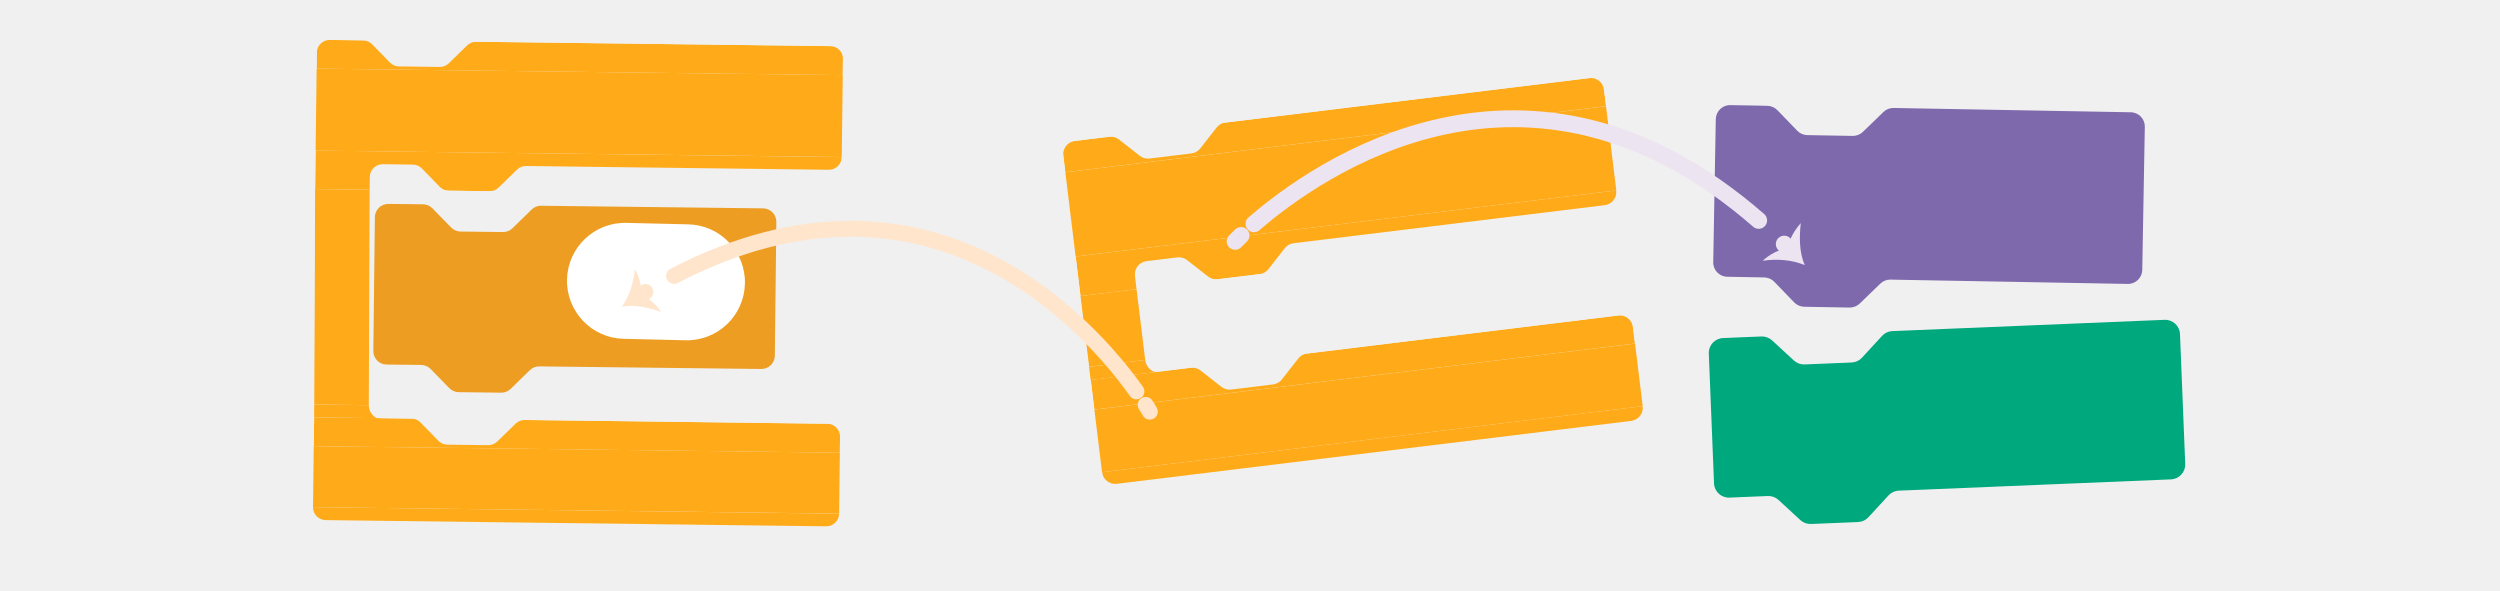
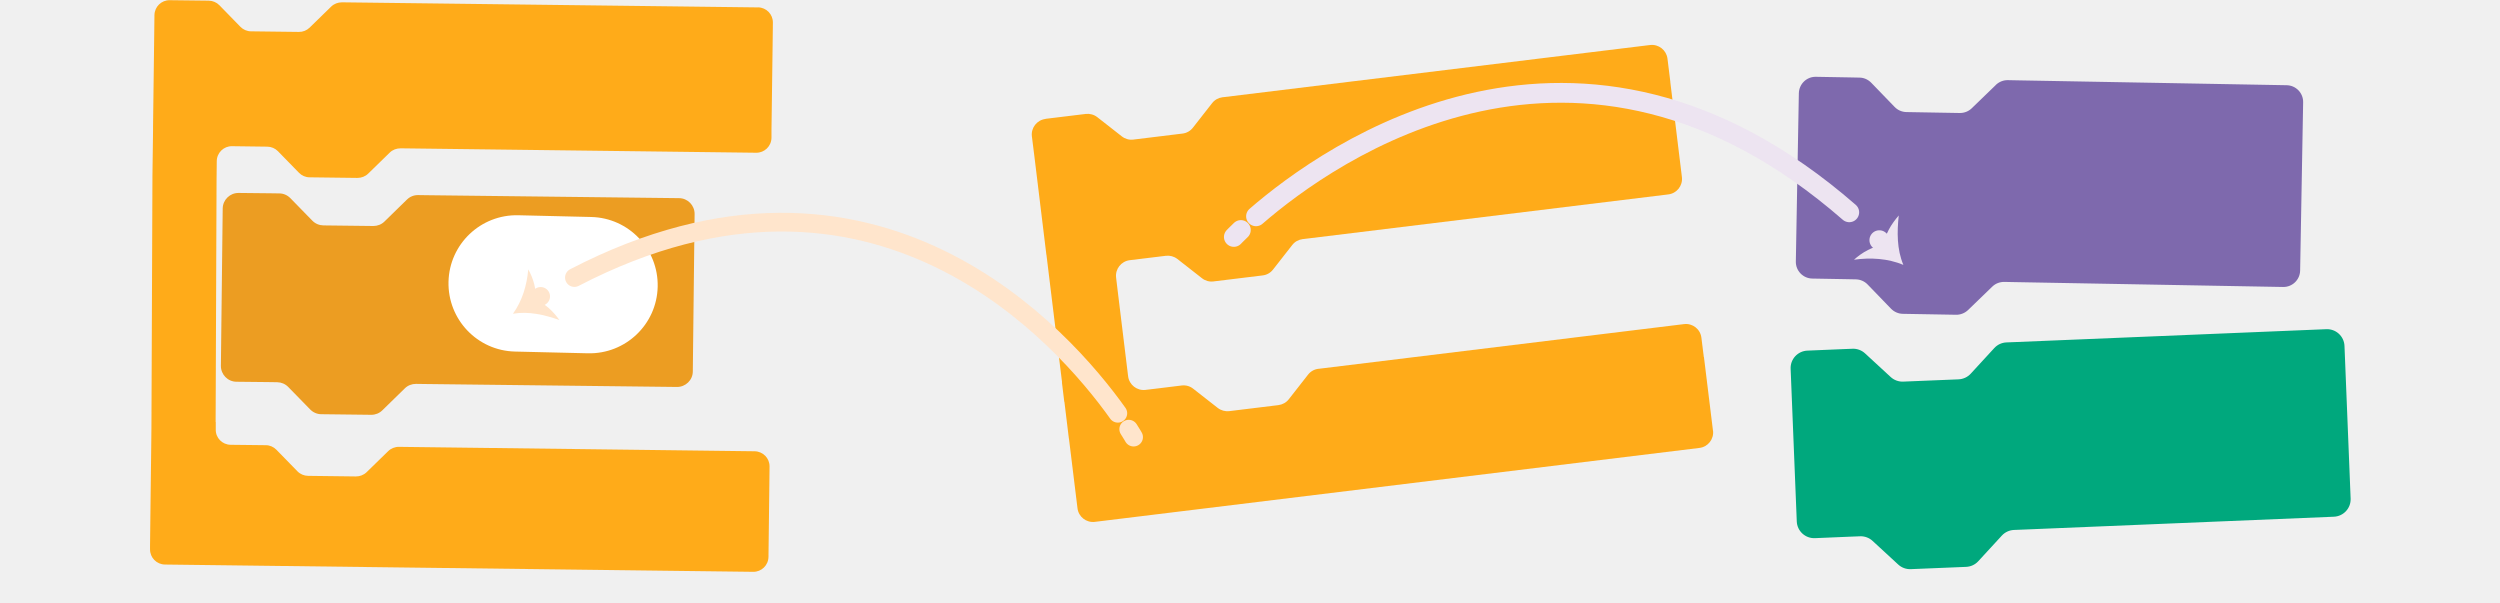
- <svg xmlns="http://www.w3.org/2000/svg" width="440" height="104" viewBox="0 0 440 104" fill="none">
-   <g clip-path="url(#clip0_2139_87591)">
-     <path fill-rule="evenodd" clip-rule="evenodd" d="M93.568 36.88C94.018 36.44 94.618 36.2 95.238 36.21L96.618 36.23L134.308 36.67C135.608 36.68 136.648 37.75 136.638 39.05L136.368 62.61C136.358 63.91 135.288 64.95 133.988 64.94L96.298 64.5L94.918 64.48C94.298 64.48 93.688 64.71 93.248 65.15L89.878 68.44C89.428 68.88 88.828 69.12 88.208 69.11L80.738 69.02C80.118 69.02 79.518 68.76 79.078 68.31L75.788 64.94C75.348 64.49 74.758 64.24 74.128 64.23L72.748 64.21L68.038 64.16C66.738 64.15 65.698 63.08 65.708 61.78L65.978 38.22C65.998 36.92 67.058 35.88 68.358 35.89L73.068 35.94L74.448 35.96C75.068 35.96 75.668 36.22 76.108 36.67L79.398 40.04C79.838 40.49 80.428 40.74 81.058 40.75L88.528 40.84C89.148 40.84 89.758 40.61 90.198 40.17L93.568 36.88Z" fill="#EC9D22" />
-     <path d="M121.151 39.485L110.234 39.226C104.603 39.092 99.929 43.549 99.795 49.181L99.795 49.191C99.661 54.823 104.118 59.497 109.75 59.63L120.667 59.889C126.299 60.023 130.973 55.566 131.106 49.934L131.106 49.924C131.24 44.293 126.783 39.619 121.151 39.485Z" fill="white" />
-     <mask id="mask0_2139_87591" style="mask-type:luminance" maskUnits="userSpaceOnUse" x="186" y="13" width="97" height="18">
-       <path d="M282.023 13.458L186.861 25.092L187.5 30.313L282.661 18.679L282.023 13.458Z" fill="white" />
-     </mask>
-     <g mask="url(#mask0_2139_87591)">
-       <path fill-rule="evenodd" clip-rule="evenodd" d="M189.178 24.81C187.898 24.97 186.988 26.13 187.138 27.41L187.568 30.89L202.078 29.12L216.588 27.35L282.738 19.26L282.308 15.78C282.148 14.5 280.988 13.59 279.708 13.74L215.888 21.54L215.688 21.56C215.068 21.64 214.508 21.95 214.128 22.44L211.248 26.12C210.868 26.61 210.308 26.93 209.688 27L202.328 27.9C201.708 27.98 201.088 27.8 200.608 27.42L196.928 24.54C196.438 24.16 195.818 23.99 195.208 24.06L189.208 24.79L189.178 24.81Z" fill="#FFAB19" />
-     </g>
-     <path d="M187.498 30.32L282.658 18.69L284.468 33.51L189.308 45.14L187.498 30.32Z" fill="#FFAB19" />
-     <mask id="mask1_2139_87591" style="mask-type:luminance" maskUnits="userSpaceOnUse" x="189" y="33" width="97" height="20">
-       <path d="M284.476 33.509L189.314 45.143L190.165 52.101L285.326 40.468L284.476 33.509Z" fill="white" />
-     </mask>
-     <g mask="url(#mask1_2139_87591)">
-       <path fill-rule="evenodd" clip-rule="evenodd" d="M190.238 52.68L189.248 44.56L227.538 39.88L284.398 32.93L284.468 33.51C284.628 34.79 283.708 35.96 282.428 36.11L227.888 42.78L227.688 42.8C227.068 42.88 226.508 43.19 226.128 43.68L223.248 47.36C222.868 47.85 222.308 48.17 221.688 48.24L214.328 49.14C213.708 49.22 213.088 49.04 212.608 48.66L208.928 45.78C208.438 45.4 207.818 45.23 207.208 45.3L201.788 45.96C200.508 46.12 199.598 47.28 199.748 48.56L200.098 51.46L190.238 52.67V52.68Z" fill="#FFAB19" />
-       <path d="M189.238 44.56L189.168 43.98L188.588 44.05L188.658 44.63L189.238 44.56ZM284.398 32.93L284.978 32.86L284.908 32.28L284.328 32.35L284.398 32.93ZM283.828 33L283.898 33.58L285.058 33.44L284.988 32.86L283.828 33Z" fill="#CF8B17" />
-     </g>
-     <mask id="mask2_2139_87591" style="mask-type:luminance" maskUnits="userSpaceOnUse" x="190" y="50" width="12" height="15">
-       <path d="M200.034 50.895L190.167 52.101L191.689 64.549L201.556 63.342L200.034 50.895Z" fill="white" />
-     </mask>
-     <g mask="url(#mask2_2139_87591)">
-       <path d="M200.295 50.571L190.052 51.823L191.645 64.856L201.889 63.604L200.295 50.571Z" fill="#FFAB19" />
-     </g>
-     <mask id="mask3_2139_87591" style="mask-type:luminance" maskUnits="userSpaceOnUse" x="191" y="62" width="15" height="5">
-       <path d="M204.747 62.955L191.387 64.589L191.671 66.911L205.031 65.278L204.747 62.955Z" fill="white" />
-     </mask>
-     <g mask="url(#mask3_2139_87591)">
-       <path d="M201.518 63.05L191.638 64.26L191.988 67.16L204.188 65.67V65.65C202.858 65.67 201.708 64.68 201.548 63.34L201.508 63.05H201.518Z" fill="#FFAB19" />
-     </g>
-     <mask id="mask4_2139_87591" style="mask-type:luminance" maskUnits="userSpaceOnUse" x="191" y="55" width="97" height="18">
-       <path d="M287.134 55.229L191.972 66.863L192.611 72.084L287.772 60.45L287.134 55.229Z" fill="white" />
-     </mask>
-     <g mask="url(#mask4_2139_87591)">
-       <path fill-rule="evenodd" clip-rule="evenodd" d="M192.678 72.67L191.548 63.39L201.408 62.18L201.548 63.34C201.708 64.62 202.868 65.53 204.148 65.38L205.988 65.16L209.568 64.72C210.188 64.64 210.808 64.82 211.288 65.2L214.968 68.08C215.458 68.46 216.078 68.63 216.688 68.56L224.048 67.66C224.668 67.58 225.228 67.27 225.608 66.78L228.488 63.1C228.868 62.61 229.428 62.29 230.048 62.22L230.248 62.2L284.788 55.53C286.068 55.37 287.238 56.29 287.388 57.57L287.818 61.05L230.958 68L224.198 68.83L192.668 72.68L192.678 72.67Z" fill="#FFAB19" />
-     </g>
-     <path d="M192.608 72.09L287.768 60.46L289.118 71.48L193.958 83.11L192.608 72.09Z" fill="#FFAB19" />
-     <mask id="mask5_2139_87591" style="mask-type:luminance" maskUnits="userSpaceOnUse" x="193" y="71" width="97" height="20">
-       <path d="M289.119 71.476L193.958 83.109L194.808 90.068L289.97 78.434L289.119 71.476Z" fill="white" />
-     </mask>
-     <g mask="url(#mask5_2139_87591)">
-       <path d="M193.958 83.11L193.888 82.53L289.048 70.9L289.118 71.48C289.278 72.76 288.358 73.93 287.078 74.08L196.558 85.15C195.278 85.31 194.108 84.39 193.958 83.11Z" fill="#FFAB19" />
-     </g>
-     <mask id="mask6_2139_87591" style="mask-type:luminance" maskUnits="userSpaceOnUse" x="55" y="6" width="94" height="8">
-       <path d="M55.786 6.999L55.723 12.078L148.316 13.226L148.379 8.146L55.786 6.999Z" fill="white" />
-     </mask>
-     <g mask="url(#mask6_2139_87591)">
-       <path fill-rule="evenodd" clip-rule="evenodd" d="M58.048 7.03C56.798 7.01 55.778 8.01 55.758 9.26L55.718 12.65L69.838 12.82L83.958 12.99L148.328 13.79L148.368 10.4C148.388 9.15 147.388 8.13 146.138 8.11L84.018 7.35H83.828C83.228 7.35 82.648 7.57 82.218 7.99L78.988 11.14C78.558 11.56 77.978 11.79 77.378 11.78L70.218 11.69C69.618 11.69 69.048 11.44 68.628 11.01L65.478 7.78C65.058 7.35 64.488 7.11 63.888 7.1L58.048 7.03Z" fill="#FFAB19" />
-     </g>
-     <path d="M55.728 12.08L148.328 13.22L148.148 27.64L55.548 26.51L55.728 12.09V12.08Z" fill="#FFAB19" />
-     <mask id="mask7_2139_87591" style="mask-type:luminance" maskUnits="userSpaceOnUse" x="55" y="26" width="94" height="9">
-       <path d="M55.542 26.501L55.458 33.28L148.051 34.428L148.135 27.648L55.542 26.501Z" fill="white" />
-     </mask>
-     <g mask="url(#mask7_2139_87591)">
-       <path fill-rule="evenodd" clip-rule="evenodd" d="M55.458 33.85L55.558 25.95L92.818 26.41L148.148 27.09V27.65C148.128 28.9 147.098 29.9 145.858 29.88L92.788 29.22H92.598C91.998 29.22 91.418 29.44 90.988 29.86L87.758 33.01C87.328 33.43 86.748 33.66 86.148 33.65L78.988 33.56C78.388 33.56 77.818 33.31 77.398 32.88L74.248 29.65C73.828 29.22 73.258 28.98 72.658 28.97L67.378 28.9C66.128 28.88 65.108 29.88 65.088 31.13L65.058 33.95L55.458 33.83V33.85Z" fill="#FFAB19" />
-       <path d="M55.558 25.94V25.38H54.998V25.94H55.558ZM148.158 27.08H148.718V26.52H148.158V27.08ZM147.598 27.07V27.63L148.718 27.64V27.08L147.598 27.07Z" fill="#CF8B17" />
-     </g>
-     <mask id="mask8_2139_87591" style="mask-type:luminance" maskUnits="userSpaceOnUse" x="55" y="33" width="11" height="39">
-       <path d="M55.458 33.28L65.058 33.4L64.908 71.31L55.308 71.19L55.458 33.28Z" fill="white" />
-     </mask>
-     <g mask="url(#mask8_2139_87591)">
-       <path d="M55.388 33L65.358 33.12L65.198 71.6L55.238 71.48L55.388 33Z" fill="#FFAB19" />
-     </g>
-     <mask id="mask9_2139_87591" style="mask-type:luminance" maskUnits="userSpaceOnUse" x="55" y="71" width="14" height="3">
-       <path d="M55.028 71.19L55 73.45L67.999 73.611L68.027 71.352L55.028 71.19Z" fill="white" />
-     </mask>
-     <g mask="url(#mask9_2139_87591)">
-       <path d="M64.918 71.03L55.308 70.91L55.278 73.73L67.148 73.88V73.86C65.878 73.7 64.908 72.61 64.918 71.31V71.03Z" fill="#FFAB19" />
-     </g>
-     <mask id="mask10_2139_87591" style="mask-type:luminance" maskUnits="userSpaceOnUse" x="55" y="73" width="93" height="7">
-       <path d="M55.284 73.452L55.221 78.532L147.814 79.679L147.877 74.599L55.284 73.452Z" fill="white" />
-     </mask>
-     <g mask="url(#mask10_2139_87591)">
-       <path fill-rule="evenodd" clip-rule="evenodd" d="M55.218 79.1L55.328 70.07L64.928 70.19V71.32C64.898 72.57 65.898 73.59 67.148 73.61L68.938 73.63L72.418 73.67C73.018 73.67 73.588 73.92 74.008 74.35L77.158 77.58C77.578 78.01 78.148 78.25 78.748 78.26L85.908 78.35C86.508 78.35 87.088 78.13 87.518 77.71L90.748 74.56C91.178 74.14 91.758 73.91 92.358 73.92H92.548L145.618 74.58C146.868 74.6 147.868 75.62 147.848 76.87L147.808 80.26L92.478 79.58L85.898 79.5L55.218 79.12V79.1Z" fill="#FFAB19" />
-     </g>
-     <path d="M55.218 78.53L147.818 79.67L147.688 90.4L55.088 89.26L55.218 78.53Z" fill="#FFAB19" />
-     <mask id="mask11_2139_87591" style="mask-type:luminance" maskUnits="userSpaceOnUse" x="55" y="89" width="93" height="9">
-       <path d="M55.091 89.258L55.007 96.038L147.6 97.185L147.684 90.406L55.091 89.258Z" fill="white" />
-     </mask>
-     <g mask="url(#mask11_2139_87591)">
-       <path d="M55.088 89.26V88.7L147.688 89.84V90.4C147.668 91.65 146.638 92.65 145.398 92.63L57.318 91.54C56.068 91.52 55.068 90.5 55.088 89.25V89.26Z" fill="#FFAB19" />
-     </g>
-     <path fill-rule="evenodd" clip-rule="evenodd" d="M331.478 19.71C331.958 19.25 332.608 18.99 333.268 19L334.738 19.03L375.018 19.76C376.408 19.78 377.518 20.93 377.488 22.32L377.038 47.5C377.018 48.89 375.868 50 374.478 49.97L334.198 49.24L332.728 49.21C332.058 49.2 331.418 49.45 330.938 49.92L327.318 53.42C326.838 53.88 326.188 54.14 325.528 54.13L317.548 53.99C316.878 53.98 316.248 53.7 315.778 53.22L312.278 49.6C311.818 49.12 311.178 48.84 310.508 48.83L309.038 48.8L303.998 48.71C302.608 48.69 301.498 47.54 301.528 46.15L301.978 20.97C302.008 19.58 303.148 18.47 304.538 18.5L309.578 18.59L311.048 18.62C311.718 18.63 312.348 18.91 312.818 19.39L316.318 23.01C316.778 23.49 317.418 23.77 318.088 23.78L326.068 23.92C326.738 23.93 327.378 23.68 327.858 23.22L331.478 19.72V19.71Z" fill="#7E69AD" />
-     <path d="M315.078 44C314.728 43.65 314.378 43.3 314.028 42.96" stroke="#EDE4F1" stroke-width="2.96" stroke-miterlimit="10" stroke-linecap="round" />
-     <path d="M309.528 38.79C268.908 3.39 231.738 29.82 220.698 39.39" stroke="#EDE4F1" stroke-width="2.96" stroke-miterlimit="10" stroke-linecap="round" />
-     <path d="M218.428 41.44C217.738 42.1 217.378 42.48 217.378 42.48" stroke="#EDE4F1" stroke-width="2.96" stroke-miterlimit="10" stroke-linecap="round" />
-     <path d="M314.748 43.74C313.218 43.74 311.328 44.87 310.238 45.89C312.698 45.54 315.298 45.69 317.628 46.66C316.648 44.34 316.668 41.73 316.938 39.26C315.898 40.47 314.798 42.11 314.738 43.74H314.748Z" fill="#EDE4F1" />
-     <path d="M112.388 52.1C112.788 51.85 113.188 51.61 113.588 51.38" stroke="#FFE5CC" stroke-width="2.8" stroke-miterlimit="10" stroke-linecap="round" />
-     <path d="M118.638 48.56C163.788 25.12 191.998 57.64 200.008 68.88" stroke="#FFE5CC" stroke-width="2.8" stroke-miterlimit="10" stroke-linecap="round" />
-     <path d="M201.638 71.26C202.128 72.02 202.368 72.45 202.368 72.45" stroke="#FFE5CC" stroke-width="2.8" stroke-miterlimit="10" stroke-linecap="round" />
-     <path d="M112.748 51.94C113.078 50.53 112.438 48.55 111.728 47.34C111.528 49.68 110.838 52.04 109.438 53.98C111.778 53.57 114.178 54.14 116.398 54.92C115.508 53.7 114.238 52.34 112.738 51.95L112.748 51.94Z" fill="#FFE5CC" />
-     <path fill-rule="evenodd" clip-rule="evenodd" d="M331.248 59.11C331.718 58.6 332.368 58.3 333.068 58.27L334.598 58.21L380.958 56.29C382.398 56.23 383.618 57.35 383.678 58.79L384.598 81.65C384.658 83.09 383.538 84.31 382.088 84.37L335.728 86.29L334.198 86.35C333.508 86.38 332.848 86.68 332.378 87.19L328.838 91.04C328.368 91.55 327.718 91.85 327.018 91.88L318.738 92.22C318.048 92.25 317.368 92 316.858 91.53L313.018 87.99C312.508 87.52 311.828 87.27 311.138 87.3L309.608 87.36L304.388 87.58C302.948 87.64 301.728 86.52 301.668 85.08L300.748 62.22C300.688 60.78 301.808 59.56 303.258 59.5L308.478 59.28L310.008 59.22C310.698 59.19 311.378 59.44 311.888 59.91L315.728 63.45C316.238 63.92 316.918 64.17 317.608 64.14L325.888 63.8C326.578 63.77 327.238 63.47 327.708 62.96L331.248 59.11Z" fill="#00A87D" />
+ <svg xmlns="http://www.w3.org/2000/svg" width="440" height="106" viewBox="0 0 329.6 90.18" id="Layer_2" data-name="Layer 2">
+   <defs>
+     <style>
+       .cls-1 {
+         fill: #fff;
+       }
+ 
+       .cls-2 {
+         fill: #cf8b17;
+       }
+ 
+       .cls-3, .cls-4, .cls-5 {
+         fill: none;
+       }
+ 
+       .cls-6 {
+         fill: #ffab19;
+       }
+ 
+       .cls-7 {
+         fill: #ffe5cc;
+       }
+ 
+       .cls-8 {
+         fill: #ec9d22;
+       }
+ 
+       .cls-8, .cls-9, .cls-10 {
+         fill-rule: evenodd;
+       }
+ 
+       .cls-4 {
+         stroke: #ede4f1;
+         stroke-width: 2.96px;
+       }
+ 
+       .cls-4, .cls-5 {
+         stroke-linecap: round;
+         stroke-miterlimit: 10;
+       }
+ 
+       .cls-9 {
+         fill: #7e69ad;
+       }
+ 
+       .cls-5 {
+         stroke: #ffe5cc;
+         stroke-width: 2.8px;
+       }
+ 
+       .cls-10 {
+         fill: #00a87d;
+       }
+ 
+       .cls-11 {
+         fill: #ede4f1;
+       }
+     </style>
+   </defs>
+   <g id="Layer_1-2" data-name="Layer 1">
+     <rect class="cls-3" width="329.6" height="90.18" />
+     <path class="cls-8" d="M38.57,29.88c.45-.44,1.05-.68,1.67-.67l1.38.02,37.69.44c1.3.01,2.34,1.08,2.33,2.38l-.27,23.56c0,1.3-1.08,2.34-2.38,2.33l-37.69-.44-1.38-.02c-.62,0-1.23.23-1.67.67l-3.37,3.29c-.45.44-1.05.68-1.67.67l-7.47-.09c-.62,0-1.22-.26-1.66-.71l-3.29-3.37c-.44-.45-1.03-.7-1.66-.71l-1.38-.02-4.71-.05c-1.3-.01-2.34-1.08-2.33-2.38l.27-23.56c.02-1.3,1.08-2.34,2.38-2.33l4.71.05,1.38.02c.62,0,1.22.26,1.66.71l3.29,3.37c.44.45,1.03.7,1.66.71l7.47.09c.62,0,1.23-.23,1.67-.67l3.37-3.29Z" />
+     <path class="cls-1" d="M66.15,32.49l-10.92-.26c-5.63-.13-10.31,4.32-10.44,9.96h0c-.13,5.64,4.32,10.32,9.96,10.45l10.92.26c5.63.13,10.31-4.32,10.44-9.96h0c.13-5.64-4.32-10.32-9.96-10.45Z" />
+     <path class="cls-6" d="M234.12,64.48l-.07-.58h0s-1.28-10.44-1.28-10.44h-.02s-.36-2.89-.36-2.89c-.15-1.28-1.32-2.2-2.6-2.04l-54.54,6.67-.2.02c-.62.07-1.18.39-1.56.88l-2.88,3.68c-.38.49-.94.8-1.56.88l-7.36.9c-.61.07-1.23-.1-1.72-.48l-3.68-2.88c-.48-.38-1.1-.56-1.72-.48l-3.58.44-1.84.22c-1.28.15-2.44-.76-2.6-2.04h0s-1.52-12.45-1.52-12.45h0s-.28-2.33-.28-2.33c-.15-1.28.76-2.44,2.04-2.6l5.42-.66c.61-.07,1.23.1,1.72.48l3.68,2.88c.48.38,1.1.56,1.72.48l7.36-.9c.62-.07,1.18-.39,1.56-.88l2.88-3.68c.38-.49.94-.8,1.56-.88l.2-.02,54.54-6.67c1.28-.15,2.2-1.32,2.04-2.6l-.07-.58h0s-1.67-13.67-1.67-13.67h.01s-.43-3.48-.43-3.48c-.16-1.28-1.32-2.19-2.6-2.04l-63.82,7.8-.2.02c-.62.08-1.18.39-1.56.88l-2.88,3.68c-.38.49-.94.81-1.56.88l-7.36.9c-.62.08-1.24-.1-1.72-.48l-3.68-2.88c-.49-.38-1.11-.55-1.72-.48l-6,.73-.03.02c-1.28.16-2.19,1.32-2.04,2.6l.4,3.2,1.77,14.53h.01s.85,6.96.85,6.96h0s1.49,12.16,1.49,12.16h-.02s.35,2.9.35,2.9h.02s.67,5.51.67,5.51h0s.01,0,.01,0l1.28,10.43c.15,1.28,1.32,2.2,2.6,2.04l90.52-11.07c1.28-.15,2.2-1.32,2.04-2.6Z" />
+     <polygon class="cls-2" points=".46 26.85 .46 26.83 .46 26.83 .46 26.85" />
+     <path class="cls-6" d="M91.14,1.11L29.02.35h-.19c-.6,0-1.18.22-1.61.64l-3.23,3.15c-.43.42-1.01.65-1.61.64l-7.16-.09c-.6,0-1.17-.25-1.59-.68l-3.15-3.23c-.42-.43-.99-.67-1.59-.68L3.05.03C1.8.01.78,1.01.76,2.26l-.04,3.39h0s-.17,13.29-.17,13.29v.57s0,0,0,0l-.09,6.77h0s-.15,37.63-.15,37.63h0l-.03,2.82h0s-.06,4.8-.06,4.8h0s-.12,10.17-.12,10.17h0s0,.55,0,.55c0,0,0,0,0,0h0s0,0,0,0c-.01,1.25.98,2.26,2.23,2.28l88.08,1.09c1.24.02,2.27-.98,2.29-2.23l.13-10.73h0s.03-2.8.03-2.8c.02-1.25-.98-2.27-2.23-2.29l-53.07-.66h-.19c-.6-.01-1.18.22-1.61.64l-3.23,3.15c-.43.42-1.01.64-1.61.64l-7.16-.09c-.6-.01-1.17-.25-1.59-.68l-3.15-3.23c-.42-.43-.99-.68-1.59-.68l-3.48-.04-1.79-.02c-1.25-.02-2.25-1.04-2.22-2.29v-1.13h-.02s.14-36.24.14-36.24h0l.03-2.82c.02-1.25,1.04-2.25,2.29-2.23l5.28.07c.6.01,1.17.25,1.59.68l3.15,3.23c.42.43.99.68,1.59.68l7.16.09c.6,0,1.18-.22,1.61-.64l3.23-3.15c.43-.42,1.01-.64,1.61-.64h.19l53.07.66c1.24.02,2.27-.98,2.29-2.23h0s0-.02,0-.02v-1.11s.17-12.73.17-12.73h0s.04-3.39.04-3.39c.02-1.25-.98-2.27-2.23-2.29Z" />
+     <path class="cls-9" d="M276.48,12.71c.48-.46,1.13-.72,1.79-.71l1.47.03,40.28.73c1.39.02,2.5,1.17,2.47,2.56l-.45,25.18c-.02,1.39-1.17,2.5-2.56,2.47l-40.28-.73-1.47-.03c-.67,0-1.31.24-1.79.71l-3.62,3.5c-.48.46-1.13.72-1.79.71l-7.98-.14c-.67-.01-1.3-.29-1.77-.77l-3.5-3.62c-.46-.48-1.1-.76-1.77-.77l-1.47-.03-5.04-.09c-1.39-.02-2.5-1.17-2.47-2.56l.45-25.18c.03-1.39,1.17-2.5,2.56-2.47l5.04.09,1.47.03c.67,0,1.3.29,1.77.77l3.5,3.62c.46.48,1.1.76,1.77.77l7.98.14c.67.01,1.31-.24,1.79-.7l3.62-3.5h0Z" />
+     <path class="cls-4" d="M260.08,37c-.35-.35-.7-.7-1.05-1.04" />
+     <path class="cls-4" d="M254.53,31.79c-40.62-35.4-77.79-8.97-88.83.6" />
+     <path class="cls-4" d="M163.43,34.44c-.69.66-1.05,1.04-1.05,1.04" />
+     <path class="cls-11" d="M259.75,36.74c-1.53,0-3.42,1.13-4.51,2.15,2.46-.35,5.06-.2,7.39.77-.98-2.32-.96-4.93-.69-7.4-1.04,1.21-2.14,2.85-2.2,4.48h0Z" />
+     <path class="cls-5" d="M57.39,45.1c.4-.25.8-.49,1.2-.72" />
+     <path class="cls-5" d="M63.64,41.56c45.15-23.44,73.36,9.08,81.37,20.32" />
+     <path class="cls-5" d="M146.64,64.26c.49.76.73,1.19.73,1.19" />
+     <path class="cls-7" d="M57.75,44.94c.33-1.41-.31-3.39-1.02-4.6-.2,2.34-.89,4.7-2.29,6.64,2.34-.41,4.74.16,6.96.94-.89-1.22-2.16-2.58-3.66-2.97h.01Z" />
+     <path class="cls-10" d="M276.25,52.11c.47-.51,1.12-.81,1.82-.84l1.53-.06,46.36-1.92c1.44-.06,2.66,1.06,2.72,2.5l.92,22.86c.06,1.44-1.06,2.66-2.51,2.72l-46.36,1.92-1.53.06c-.69.03-1.35.33-1.82.84l-3.54,3.85c-.47.51-1.12.81-1.82.84l-8.28.34c-.69.03-1.37-.22-1.88-.69l-3.84-3.54c-.51-.47-1.19-.72-1.88-.69l-1.53.06-5.22.22c-1.44.06-2.66-1.06-2.72-2.5l-.92-22.86c-.06-1.44,1.06-2.66,2.51-2.72l5.22-.22,1.53-.06c.69-.03,1.37.22,1.88.69l3.84,3.54c.51.47,1.19.72,1.88.69l8.28-.34c.69-.03,1.35-.33,1.82-.84l3.54-3.85Z" />
  </g>
-   <defs>
-     <clipPath id="clip0_2139_87591">
-       <rect width="329.6" height="90.18" fill="white" transform="translate(55 7)" />
-     </clipPath>
-   </defs>
</svg>
